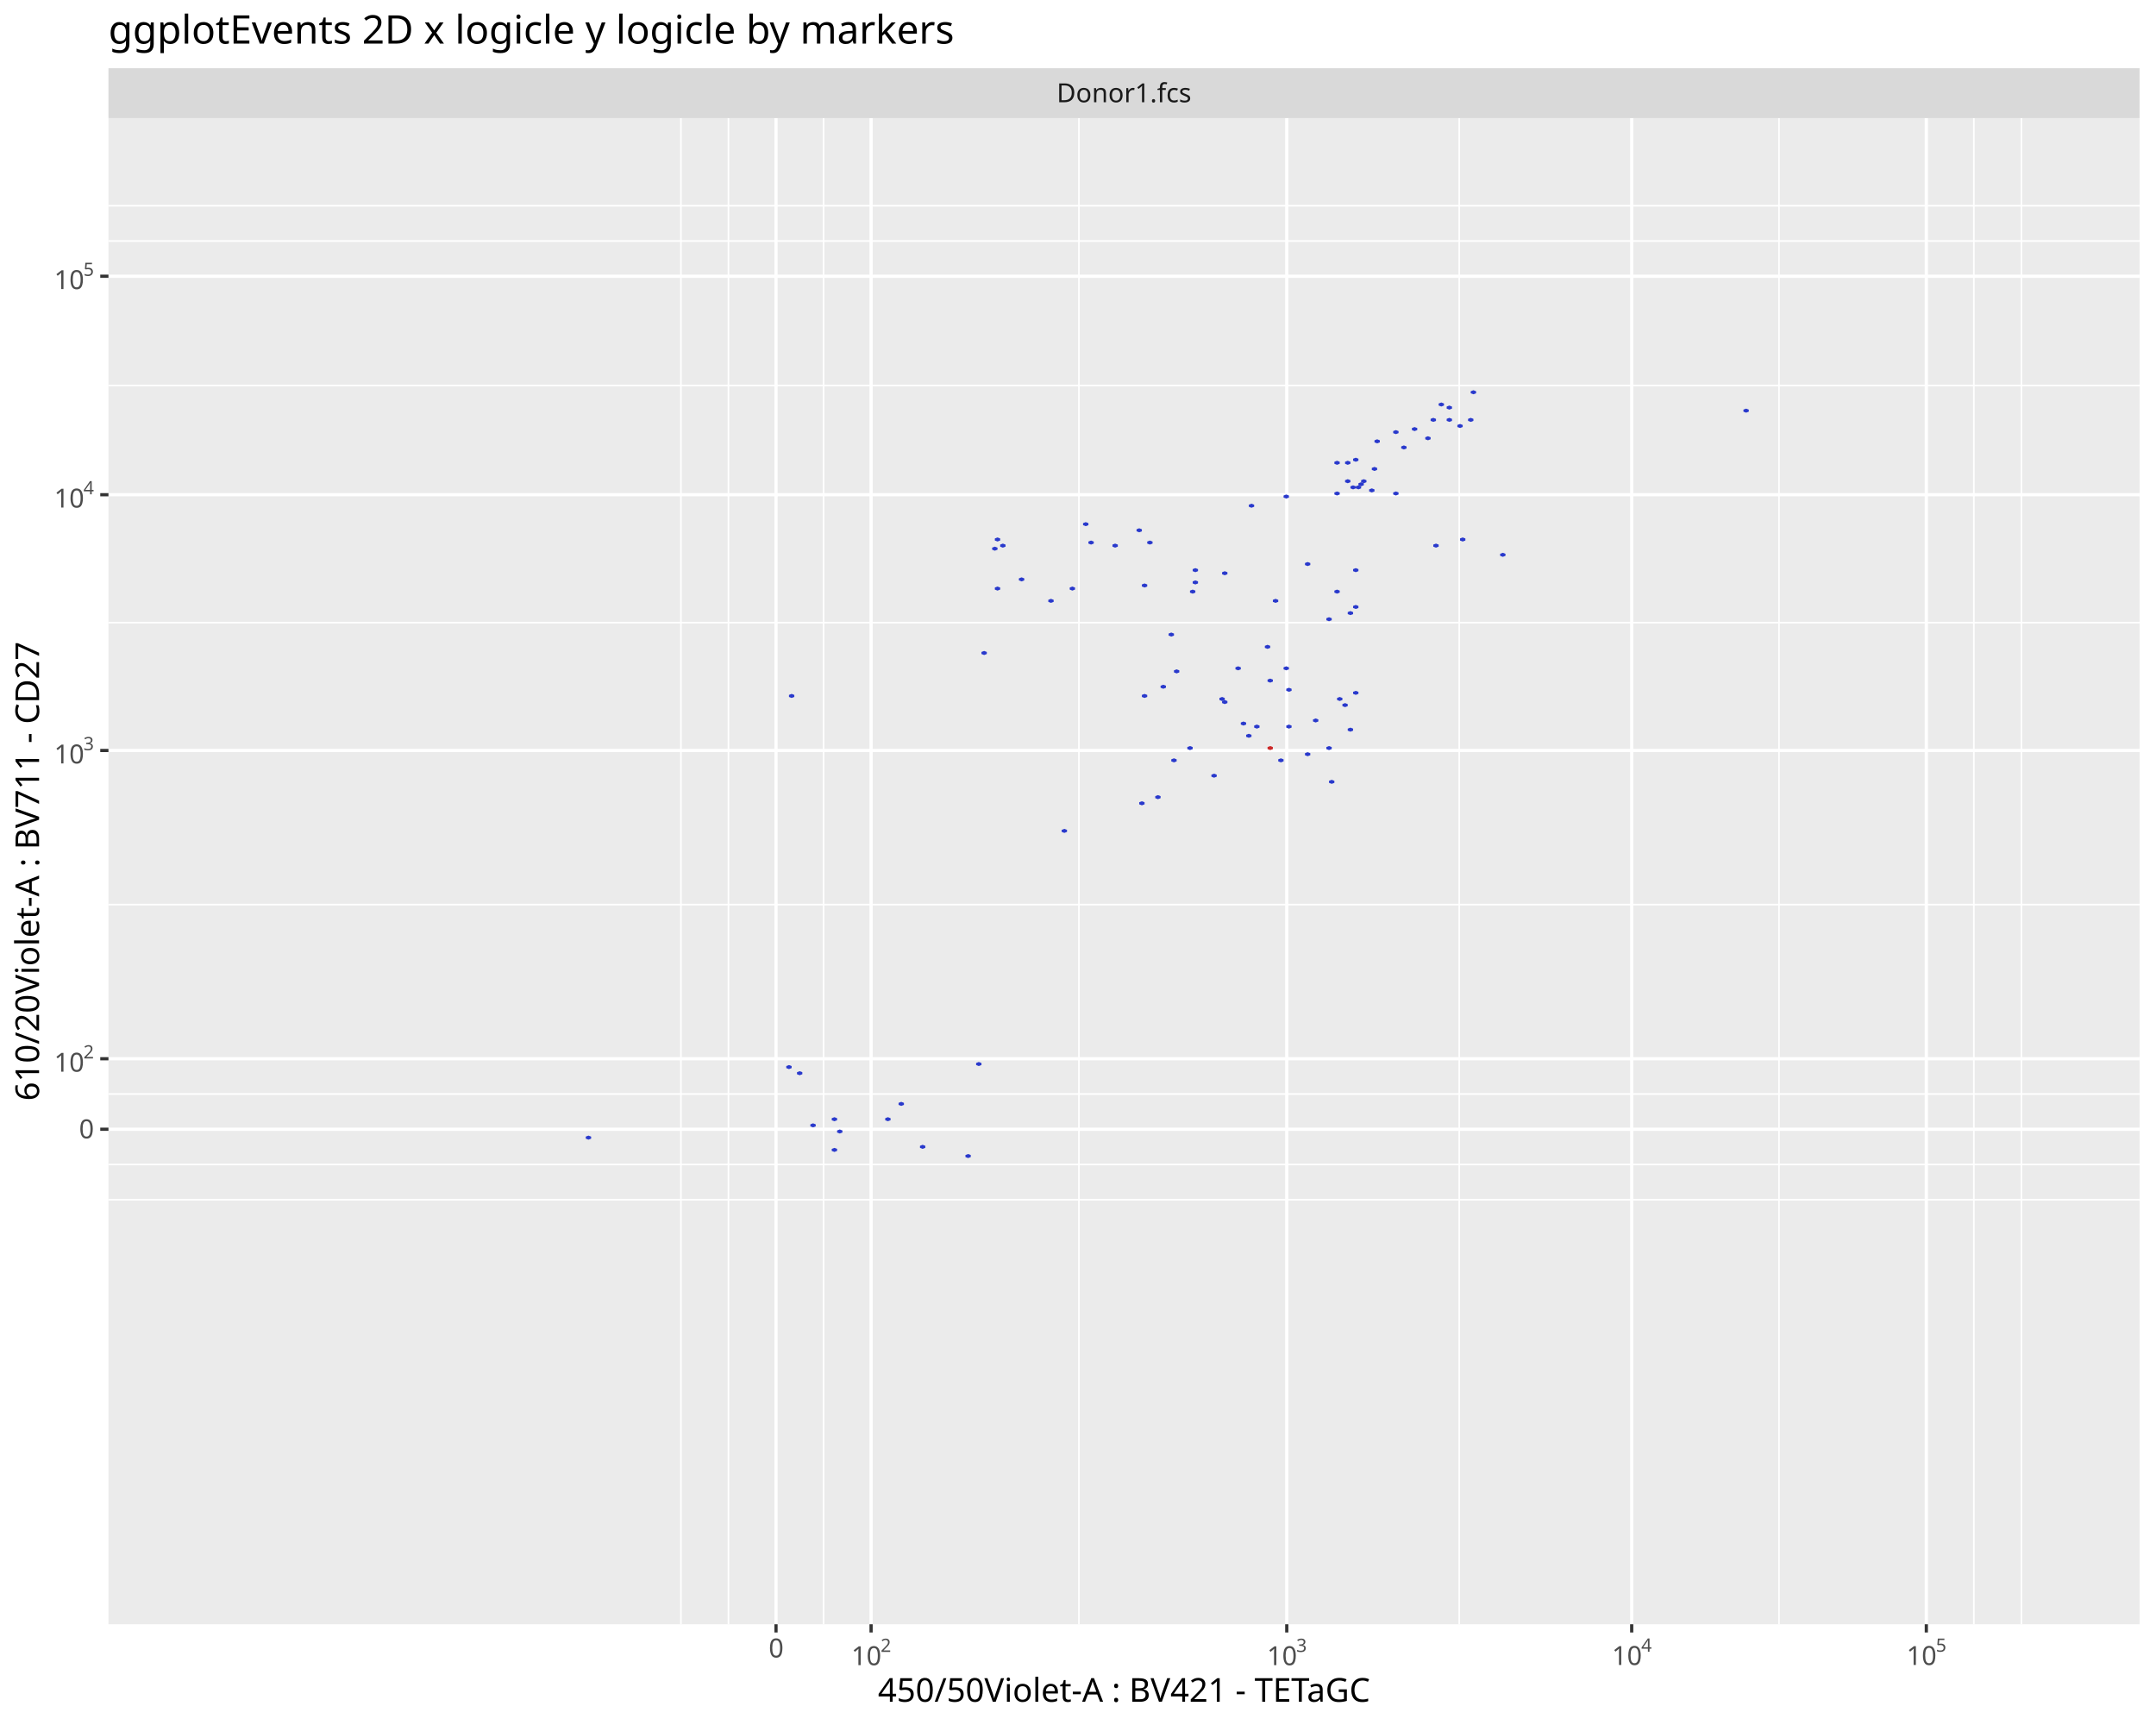
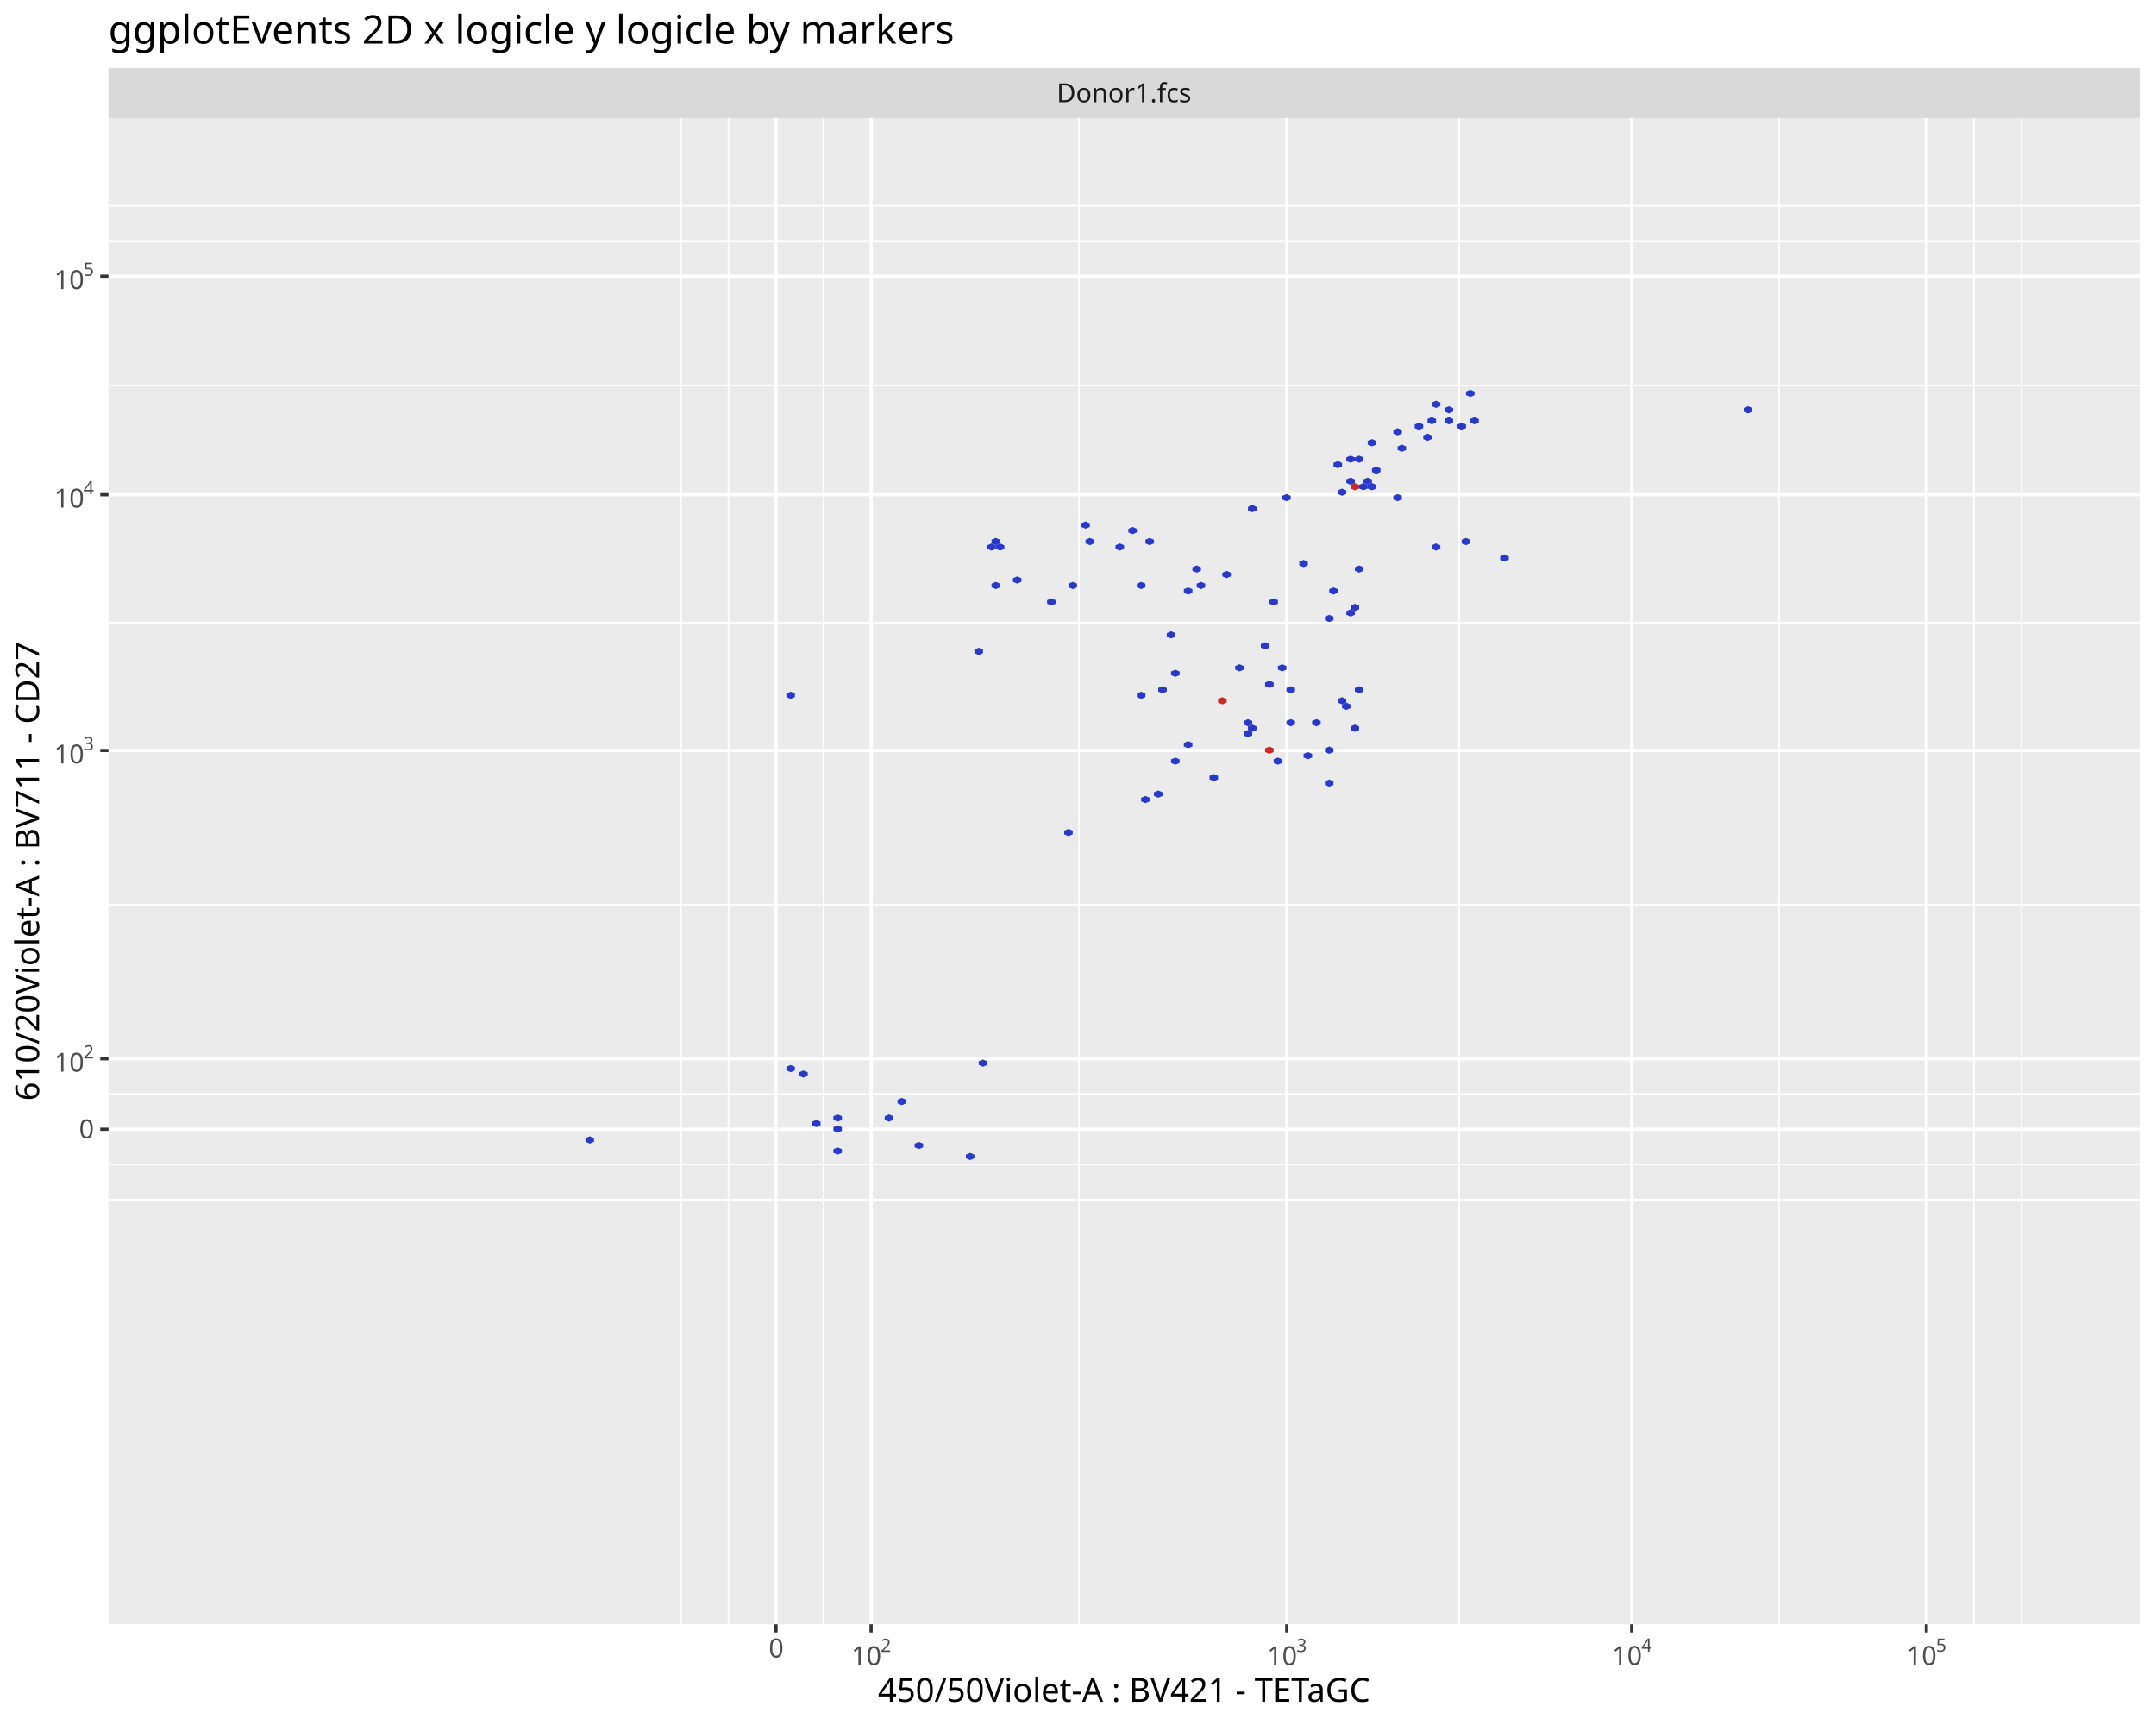
<svg xmlns="http://www.w3.org/2000/svg" class="svglite" data-engine-version="2.0" width="720.00pt" height="576.00pt" viewBox="0 0 720.00 576.00">
  <defs>
    <style type="text/css">
    .svglite line, .svglite polyline, .svglite polygon, .svglite path, .svglite rect, .svglite circle {
      fill: none;
      stroke: #000000;
      stroke-linecap: round;
      stroke-linejoin: round;
      stroke-miterlimit: 10.00;
    }
  </style>
  </defs>
  <rect width="100%" height="100%" style="stroke: none; fill: #FFFFFF;" />
  <defs>
    <clipPath id="cpMC4wMHw3MjAuMDB8MC4wMHw1NzYuMDA=">
      <rect x="0.00" y="0.00" width="720.00" height="576.00" />
    </clipPath>
  </defs>
  <g clip-path="url(#cpMC4wMHw3MjAuMDB8MC4wMHw1NzYuMDA=)">
    <rect x="0.00" y="0.00" width="720.00" height="576.00" style="stroke-width: 1.07; stroke: #FFFFFF; fill: #FFFFFF;" />
  </g>
  <defs>
    <clipPath id="cpMzYuMjJ8NzE0LjUyfDM5LjQzfDU0Mi4zNg==">
      <rect x="36.22" y="39.43" width="678.30" height="502.93" />
    </clipPath>
  </defs>
  <g clip-path="url(#cpMzYuMjJ8NzE0LjUyfDM5LjQzfDU0Mi4zNg==)">
    <rect x="36.22" y="39.43" width="678.30" height="502.93" style="stroke-width: 1.07; stroke: none; fill: #EBEBEB;" />
    <polyline points="36.22,400.61 714.52,400.61 " style="stroke-width: 0.53; stroke: #FFFFFF; stroke-linecap: butt;" />
    <polyline points="36.22,388.84 714.52,388.84 " style="stroke-width: 0.53; stroke: #FFFFFF; stroke-linecap: butt;" />
    <polyline points="36.22,365.30 714.52,365.30 " style="stroke-width: 0.53; stroke: #FFFFFF; stroke-linecap: butt;" />
    <polyline points="36.22,302.06 714.52,302.06 " style="stroke-width: 0.53; stroke: #FFFFFF; stroke-linecap: butt;" />
    <polyline points="36.22,207.90 714.52,207.90 " style="stroke-width: 0.53; stroke: #FFFFFF; stroke-linecap: butt;" />
    <polyline points="36.22,128.72 714.52,128.72 " style="stroke-width: 0.53; stroke: #FFFFFF; stroke-linecap: butt;" />
    <polyline points="36.22,80.47 714.52,80.47 " style="stroke-width: 0.53; stroke: #FFFFFF; stroke-linecap: butt;" />
    <polyline points="36.22,68.70 714.52,68.70 " style="stroke-width: 0.53; stroke: #FFFFFF; stroke-linecap: butt;" />
    <polyline points="227.40,542.36 227.40,39.43 " style="stroke-width: 0.53; stroke: #FFFFFF; stroke-linecap: butt;" />
    <polyline points="243.27,542.36 243.27,39.43 " style="stroke-width: 0.53; stroke: #FFFFFF; stroke-linecap: butt;" />
    <polyline points="275.03,542.36 275.03,39.43 " style="stroke-width: 0.53; stroke: #FFFFFF; stroke-linecap: butt;" />
    <polyline points="360.31,542.36 360.31,39.43 " style="stroke-width: 0.53; stroke: #FFFFFF; stroke-linecap: butt;" />
    <polyline points="487.31,542.36 487.31,39.43 " style="stroke-width: 0.53; stroke: #FFFFFF; stroke-linecap: butt;" />
    <polyline points="594.10,542.36 594.10,39.43 " style="stroke-width: 0.53; stroke: #FFFFFF; stroke-linecap: butt;" />
    <polyline points="659.17,542.36 659.17,39.43 " style="stroke-width: 0.53; stroke: #FFFFFF; stroke-linecap: butt;" />
    <polyline points="675.05,542.36 675.05,39.43 " style="stroke-width: 0.53; stroke: #FFFFFF; stroke-linecap: butt;" />
    <polyline points="36.22,377.07 714.52,377.07 " style="stroke-width: 1.07; stroke: #FFFFFF; stroke-linecap: butt;" />
    <polyline points="36.22,353.53 714.52,353.53 " style="stroke-width: 1.07; stroke: #FFFFFF; stroke-linecap: butt;" />
    <polyline points="36.22,250.60 714.52,250.60 " style="stroke-width: 1.07; stroke: #FFFFFF; stroke-linecap: butt;" />
    <polyline points="36.22,165.20 714.52,165.20 " style="stroke-width: 1.07; stroke: #FFFFFF; stroke-linecap: butt;" />
    <polyline points="36.22,92.24 714.52,92.24 " style="stroke-width: 1.07; stroke: #FFFFFF; stroke-linecap: butt;" />
    <polyline points="259.15,542.36 259.15,39.43 " style="stroke-width: 1.07; stroke: #FFFFFF; stroke-linecap: butt;" />
    <polyline points="290.90,542.36 290.90,39.43 " style="stroke-width: 1.07; stroke: #FFFFFF; stroke-linecap: butt;" />
    <polyline points="429.72,542.36 429.72,39.43 " style="stroke-width: 1.07; stroke: #FFFFFF; stroke-linecap: butt;" />
    <polyline points="544.91,542.36 544.91,39.43 " style="stroke-width: 1.07; stroke: #FFFFFF; stroke-linecap: butt;" />
    <polyline points="643.30,542.36 643.30,39.43 " style="stroke-width: 1.07; stroke: #FFFFFF; stroke-linecap: butt;" />
-     <polygon points="324.19,385.68 324.19,386.36 323.30,386.70 322.41,386.36 322.41,385.68 323.30,385.34 " style="stroke-width: 1.07; stroke: none; fill: #2939CC;" />
-     <polygon points="279.55,383.63 279.55,384.31 278.66,384.65 277.76,384.31 277.76,383.63 278.66,383.29 " style="stroke-width: 1.07; stroke: none; fill: #2939CC;" />
-     <polygon points="309.01,382.60 309.01,383.28 308.12,383.62 307.23,383.28 307.23,382.60 308.12,382.26 " style="stroke-width: 1.07; stroke: none; fill: #2939CC;" />
-     <polygon points="197.41,379.53 197.41,380.21 196.51,380.55 195.62,380.21 195.62,379.53 196.51,379.19 " style="stroke-width: 1.07; stroke: none; fill: #2939CC;" />
-     <polygon points="281.33,377.48 281.33,378.16 280.44,378.50 279.55,378.16 279.55,377.48 280.44,377.14 " style="stroke-width: 1.07; stroke: none; fill: #2939CC;" />
-     <polygon points="272.41,375.43 272.41,376.11 271.51,376.45 270.62,376.11 270.62,375.43 271.51,375.09 " style="stroke-width: 1.07; stroke: none; fill: #2939CC;" />
-     <polygon points="279.55,373.38 279.55,374.06 278.66,374.40 277.76,374.06 277.76,373.38 278.66,373.04 " style="stroke-width: 1.07; stroke: none; fill: #2939CC;" />
-     <polygon points="297.41,373.38 297.41,374.06 296.51,374.40 295.62,374.06 295.62,373.38 296.51,373.04 " style="stroke-width: 1.07; stroke: none; fill: #2939CC;" />
-     <polygon points="301.87,368.26 301.87,368.94 300.98,369.28 300.08,368.94 300.08,368.26 300.98,367.92 " style="stroke-width: 1.07; stroke: none; fill: #2939CC;" />
-     <polygon points="267.94,358.02 267.94,358.70 267.05,359.04 266.16,358.70 266.16,358.02 267.05,357.68 " style="stroke-width: 1.07; stroke: none; fill: #2939CC;" />
-     <polygon points="264.37,355.97 264.37,356.65 263.48,356.99 262.58,356.65 262.58,355.97 263.48,355.63 " style="stroke-width: 1.07; stroke: none; fill: #2939CC;" />
-     <polygon points="327.76,354.95 327.76,355.63 326.87,355.97 325.98,355.63 325.98,354.95 326.87,354.61 " style="stroke-width: 1.07; stroke: none; fill: #2939CC;" />
-     <polygon points="356.33,277.10 356.33,277.78 355.44,278.12 354.55,277.78 354.55,277.10 355.44,276.76 " style="stroke-width: 1.07; stroke: none; fill: #2939CC;" />
-     <polygon points="382.23,267.89 382.23,268.57 381.33,268.91 380.44,268.57 380.44,267.89 381.33,267.55 " style="stroke-width: 1.07; stroke: none; fill: #2939CC;" />
-     <polygon points="387.58,265.84 387.58,266.52 386.69,266.86 385.80,266.52 385.80,265.84 386.69,265.50 " style="stroke-width: 1.07; stroke: none; fill: #2939CC;" />
-     <polygon points="445.62,260.72 445.62,261.40 444.73,261.74 443.83,261.40 443.83,260.72 444.73,260.38 " style="stroke-width: 1.07; stroke: none; fill: #2939CC;" />
-     <polygon points="406.33,258.67 406.33,259.35 405.44,259.69 404.55,259.35 404.55,258.67 405.44,258.33 " style="stroke-width: 1.07; stroke: none; fill: #2939CC;" />
-     <polygon points="392.94,253.55 392.94,254.23 392.05,254.57 391.15,254.23 391.15,253.55 392.05,253.21 " style="stroke-width: 1.07; stroke: none; fill: #2939CC;" />
-     <polygon points="428.65,253.55 428.65,254.23 427.76,254.57 426.87,254.23 426.87,253.55 427.76,253.21 " style="stroke-width: 1.07; stroke: none; fill: #2939CC;" />
-     <polygon points="437.58,251.50 437.58,252.18 436.69,252.52 435.80,252.18 435.80,251.50 436.69,251.16 " style="stroke-width: 1.07; stroke: none; fill: #2939CC;" />
-     <polygon points="398.30,249.45 398.30,250.13 397.40,250.47 396.51,250.13 396.51,249.45 397.40,249.11 " style="stroke-width: 1.07; stroke: none; fill: #2939CC;" />
-     <polygon points="425.08,249.45 425.08,250.13 424.19,250.47 423.30,250.13 423.30,249.45 424.19,249.11 " style="stroke-width: 1.07; stroke: none; fill: #CC2929;" />
-     <polygon points="444.73,249.45 444.73,250.13 443.83,250.47 442.94,250.13 442.94,249.45 443.83,249.11 " style="stroke-width: 1.07; stroke: none; fill: #2939CC;" />
-     <polygon points="417.94,245.35 417.94,246.03 417.05,246.37 416.15,246.03 416.15,245.35 417.05,245.01 " style="stroke-width: 1.07; stroke: none; fill: #2939CC;" />
-     <polygon points="451.87,243.30 451.87,243.98 450.98,244.32 450.08,243.98 450.08,243.30 450.98,242.96 " style="stroke-width: 1.07; stroke: none; fill: #2939CC;" />
-     <polygon points="420.62,242.28 420.62,242.96 419.73,243.30 418.83,242.96 418.83,242.28 419.73,241.94 " style="stroke-width: 1.07; stroke: none; fill: #2939CC;" />
-     <polygon points="431.33,242.28 431.33,242.96 430.44,243.30 429.55,242.96 429.55,242.28 430.44,241.94 " style="stroke-width: 1.07; stroke: none; fill: #2939CC;" />
-     <polygon points="416.15,241.26 416.15,241.94 415.26,242.28 414.37,241.94 414.37,241.26 415.26,240.92 " style="stroke-width: 1.07; stroke: none; fill: #2939CC;" />
-     <polygon points="440.26,240.23 440.26,240.91 439.37,241.25 438.48,240.91 438.48,240.23 439.37,239.89 " style="stroke-width: 1.07; stroke: none; fill: #2939CC;" />
-     <polygon points="450.08,235.11 450.08,235.79 449.19,236.13 448.30,235.79 448.30,235.11 449.19,234.77 " style="stroke-width: 1.07; stroke: none; fill: #2939CC;" />
-     <polygon points="409.90,234.09 409.90,234.77 409.01,235.11 408.12,234.77 408.12,234.09 409.01,233.75 " style="stroke-width: 1.07; stroke: none; fill: #2939CC;" />
-     <polygon points="409.01,233.06 409.01,233.74 408.12,234.08 407.23,233.74 407.23,233.06 408.12,232.72 " style="stroke-width: 1.07; stroke: none; fill: #2939CC;" />
-     <polygon points="448.30,233.06 448.30,233.74 447.40,234.08 446.51,233.74 446.51,233.06 447.40,232.72 " style="stroke-width: 1.07; stroke: none; fill: #2939CC;" />
-     <polygon points="265.26,232.04 265.26,232.72 264.37,233.06 263.48,232.72 263.48,232.04 264.37,231.70 " style="stroke-width: 1.07; stroke: none; fill: #2939CC;" />
-     <polygon points="383.12,232.04 383.12,232.72 382.23,233.06 381.33,232.72 381.33,232.04 382.23,231.70 " style="stroke-width: 1.07; stroke: none; fill: #2939CC;" />
-     <polygon points="453.65,231.01 453.65,231.69 452.76,232.03 451.87,231.69 451.87,231.01 452.76,230.67 " style="stroke-width: 1.07; stroke: none; fill: #2939CC;" />
-     <polygon points="431.33,229.99 431.33,230.67 430.44,231.01 429.55,230.67 429.55,229.99 430.44,229.65 " style="stroke-width: 1.07; stroke: none; fill: #2939CC;" />
-     <polygon points="389.37,228.97 389.37,229.65 388.48,229.99 387.58,229.65 387.58,228.97 388.48,228.63 " style="stroke-width: 1.07; stroke: none; fill: #2939CC;" />
-     <polygon points="425.08,226.92 425.08,227.60 424.19,227.94 423.30,227.60 423.30,226.92 424.19,226.58 " style="stroke-width: 1.07; stroke: none; fill: #2939CC;" />
-     <polygon points="393.83,223.84 393.83,224.52 392.94,224.86 392.05,224.52 392.05,223.84 392.94,223.50 " style="stroke-width: 1.07; stroke: none; fill: #2939CC;" />
-     <polygon points="414.37,222.82 414.37,223.50 413.48,223.84 412.58,223.50 412.58,222.82 413.48,222.48 " style="stroke-width: 1.07; stroke: none; fill: #2939CC;" />
-     <polygon points="430.44,222.82 430.44,223.50 429.55,223.84 428.65,223.50 428.65,222.82 429.55,222.48 " style="stroke-width: 1.07; stroke: none; fill: #2939CC;" />
-     <polygon points="329.55,217.70 329.55,218.38 328.66,218.72 327.76,218.38 327.76,217.70 328.66,217.36 " style="stroke-width: 1.07; stroke: none; fill: #2939CC;" />
-     <polygon points="424.19,215.65 424.19,216.33 423.30,216.67 422.40,216.33 422.40,215.65 423.30,215.31 " style="stroke-width: 1.07; stroke: none; fill: #2939CC;" />
-     <polygon points="392.05,211.55 392.05,212.23 391.15,212.57 390.26,212.23 390.26,211.55 391.15,211.21 " style="stroke-width: 1.07; stroke: none; fill: #2939CC;" />
-     <polygon points="444.73,206.43 444.73,207.11 443.83,207.45 442.94,207.11 442.94,206.43 443.83,206.09 " style="stroke-width: 1.07; stroke: none; fill: #2939CC;" />
-     <polygon points="451.87,204.38 451.87,205.06 450.98,205.40 450.08,205.06 450.08,204.38 450.98,204.04 " style="stroke-width: 1.07; stroke: none; fill: #2939CC;" />
-     <polygon points="453.65,202.33 453.65,203.01 452.76,203.35 451.87,203.01 451.87,202.33 452.76,201.99 " style="stroke-width: 1.07; stroke: none; fill: #2939CC;" />
-     <polygon points="351.87,200.29 351.87,200.97 350.98,201.31 350.08,200.97 350.08,200.29 350.98,199.95 " style="stroke-width: 1.07; stroke: none; fill: #2939CC;" />
-     <polygon points="426.87,200.29 426.87,200.97 425.98,201.31 425.08,200.97 425.08,200.29 425.98,199.95 " style="stroke-width: 1.07; stroke: none; fill: #2939CC;" />
-     <polygon points="399.19,197.21 399.19,197.89 398.30,198.23 397.40,197.89 397.40,197.21 398.30,196.87 " style="stroke-width: 1.07; stroke: none; fill: #2939CC;" />
-     <polygon points="447.40,197.21 447.40,197.89 446.51,198.23 445.62,197.89 445.62,197.21 446.51,196.87 " style="stroke-width: 1.07; stroke: none; fill: #2939CC;" />
-     <polygon points="334.01,196.19 334.01,196.87 333.12,197.21 332.23,196.87 332.23,196.19 333.12,195.85 " style="stroke-width: 1.07; stroke: none; fill: #2939CC;" />
-     <polygon points="359.01,196.19 359.01,196.87 358.12,197.21 357.23,196.87 357.23,196.19 358.12,195.85 " style="stroke-width: 1.07; stroke: none; fill: #2939CC;" />
-     <polygon points="383.12,195.16 383.12,195.84 382.23,196.18 381.33,195.84 381.33,195.16 382.23,194.82 " style="stroke-width: 1.07; stroke: none; fill: #2939CC;" />
-     <polygon points="400.08,194.14 400.08,194.82 399.19,195.16 398.30,194.82 398.30,194.14 399.19,193.80 " style="stroke-width: 1.07; stroke: none; fill: #2939CC;" />
-     <polygon points="342.05,193.12 342.05,193.80 341.16,194.14 340.26,193.80 340.26,193.12 341.16,192.78 " style="stroke-width: 1.07; stroke: none; fill: #2939CC;" />
-     <polygon points="409.90,191.07 409.90,191.75 409.01,192.09 408.12,191.75 408.12,191.07 409.01,190.73 " style="stroke-width: 1.07; stroke: none; fill: #2939CC;" />
-     <polygon points="400.08,190.04 400.08,190.72 399.19,191.06 398.30,190.72 398.30,190.04 399.19,189.70 " style="stroke-width: 1.07; stroke: none; fill: #2939CC;" />
-     <polygon points="453.65,190.04 453.65,190.72 452.76,191.06 451.87,190.72 451.87,190.04 452.76,189.70 " style="stroke-width: 1.07; stroke: none; fill: #2939CC;" />
-     <polygon points="437.58,188.00 437.58,188.68 436.69,189.02 435.80,188.68 435.80,188.00 436.69,187.66 " style="stroke-width: 1.07; stroke: none; fill: #2939CC;" />
-     <polygon points="502.76,184.92 502.76,185.60 501.87,185.94 500.97,185.60 500.97,184.92 501.87,184.58 " style="stroke-width: 1.07; stroke: none; fill: #2939CC;" />
-     <polygon points="333.12,182.87 333.12,183.55 332.23,183.89 331.33,183.55 331.33,182.87 332.23,182.53 " style="stroke-width: 1.07; stroke: none; fill: #2939CC;" />
-     <polygon points="335.80,181.85 335.80,182.53 334.91,182.87 334.01,182.53 334.01,181.85 334.91,181.51 " style="stroke-width: 1.07; stroke: none; fill: #2939CC;" />
-     <polygon points="373.30,181.85 373.30,182.53 372.40,182.87 371.51,182.53 371.51,181.85 372.40,181.51 " style="stroke-width: 1.07; stroke: none; fill: #2939CC;" />
-     <polygon points="480.44,181.85 480.44,182.53 479.55,182.87 478.65,182.53 478.65,181.85 479.55,181.51 " style="stroke-width: 1.07; stroke: none; fill: #2939CC;" />
-     <polygon points="365.26,180.83 365.26,181.51 364.37,181.85 363.48,181.51 363.48,180.83 364.37,180.49 " style="stroke-width: 1.07; stroke: none; fill: #2939CC;" />
-     <polygon points="384.90,180.83 384.90,181.51 384.01,181.85 383.12,181.51 383.12,180.83 384.01,180.49 " style="stroke-width: 1.07; stroke: none; fill: #2939CC;" />
-     <polygon points="334.01,179.80 334.01,180.48 333.12,180.82 332.23,180.48 332.23,179.80 333.12,179.46 " style="stroke-width: 1.07; stroke: none; fill: #2939CC;" />
-     <polygon points="489.37,179.80 489.37,180.48 488.47,180.82 487.58,180.48 487.58,179.80 488.47,179.46 " style="stroke-width: 1.07; stroke: none; fill: #2939CC;" />
-     <polygon points="381.33,176.73 381.33,177.41 380.44,177.75 379.55,177.41 379.55,176.73 380.44,176.39 " style="stroke-width: 1.07; stroke: none; fill: #2939CC;" />
-     <polygon points="363.48,174.68 363.48,175.36 362.58,175.70 361.69,175.36 361.69,174.68 362.58,174.34 " style="stroke-width: 1.07; stroke: none; fill: #2939CC;" />
-     <polygon points="418.83,168.53 418.83,169.21 417.94,169.55 417.05,169.21 417.05,168.53 417.94,168.19 " style="stroke-width: 1.07; stroke: none; fill: #2939CC;" />
-     <polygon points="430.44,165.46 430.44,166.14 429.55,166.48 428.65,166.14 428.65,165.46 429.55,165.12 " style="stroke-width: 1.07; stroke: none; fill: #2939CC;" />
-     <polygon points="447.40,164.44 447.40,165.12 446.51,165.46 445.62,165.12 445.62,164.44 446.51,164.10 " style="stroke-width: 1.07; stroke: none; fill: #2939CC;" />
-     <polygon points="467.05,164.44 467.05,165.12 466.15,165.46 465.26,165.12 465.26,164.44 466.15,164.10 " style="stroke-width: 1.07; stroke: none; fill: #2939CC;" />
-     <polygon points="459.01,163.41 459.01,164.09 458.12,164.43 457.23,164.09 457.23,163.41 458.12,163.07 " style="stroke-width: 1.07; stroke: none; fill: #2939CC;" />
-     <polygon points="452.76,162.39 452.76,163.07 451.87,163.41 450.98,163.07 450.98,162.39 451.87,162.05 " style="stroke-width: 1.07; stroke: none; fill: #2939CC;" />
-     <polygon points="454.55,162.39 454.55,163.07 453.65,163.41 452.76,163.07 452.76,162.39 453.65,162.05 " style="stroke-width: 1.07; stroke: none; fill: #2939CC;" />
-     <polygon points="455.44,161.36 455.44,162.04 454.55,162.38 453.65,162.04 453.65,161.36 454.55,161.02 " style="stroke-width: 1.07; stroke: none; fill: #2939CC;" />
-     <polygon points="450.98,160.34 450.98,161.02 450.08,161.36 449.19,161.02 449.19,160.34 450.08,160.00 " style="stroke-width: 1.07; stroke: none; fill: #2939CC;" />
-     <polygon points="456.33,160.34 456.33,161.02 455.44,161.36 454.55,161.02 454.55,160.34 455.44,160.00 " style="stroke-width: 1.07; stroke: none; fill: #2939CC;" />
-     <polygon points="459.90,156.24 459.90,156.92 459.01,157.26 458.12,156.92 458.12,156.24 459.01,155.90 " style="stroke-width: 1.07; stroke: none; fill: #2939CC;" />
-     <polygon points="447.40,154.19 447.40,154.87 446.51,155.21 445.62,154.87 445.62,154.19 446.51,153.85 " style="stroke-width: 1.07; stroke: none; fill: #2939CC;" />
-     <polygon points="450.98,154.19 450.98,154.87 450.08,155.21 449.19,154.87 449.19,154.19 450.08,153.85 " style="stroke-width: 1.07; stroke: none; fill: #2939CC;" />
-     <polygon points="453.65,153.17 453.65,153.85 452.76,154.19 451.87,153.85 451.87,153.17 452.76,152.83 " style="stroke-width: 1.07; stroke: none; fill: #2939CC;" />
-     <polygon points="469.72,149.07 469.72,149.75 468.83,150.09 467.94,149.75 467.94,149.07 468.83,148.73 " style="stroke-width: 1.07; stroke: none; fill: #2939CC;" />
-     <polygon points="460.80,147.03 460.80,147.71 459.90,148.05 459.01,147.71 459.01,147.03 459.90,146.68 " style="stroke-width: 1.07; stroke: none; fill: #2939CC;" />
-     <polygon points="477.76,146.00 477.76,146.68 476.87,147.02 475.97,146.68 475.97,146.00 476.87,145.66 " style="stroke-width: 1.07; stroke: none; fill: #2939CC;" />
-     <polygon points="467.05,143.95 467.05,144.63 466.15,144.97 465.26,144.63 465.26,143.95 466.15,143.61 " style="stroke-width: 1.07; stroke: none; fill: #2939CC;" />
-     <polygon points="473.30,142.93 473.30,143.61 472.40,143.95 471.51,143.61 471.51,142.93 472.40,142.59 " style="stroke-width: 1.07; stroke: none; fill: #2939CC;" />
-     <polygon points="488.47,141.90 488.47,142.58 487.58,142.92 486.69,142.58 486.69,141.90 487.58,141.56 " style="stroke-width: 1.07; stroke: none; fill: #2939CC;" />
-     <polygon points="479.55,139.86 479.55,140.54 478.65,140.88 477.76,140.54 477.76,139.86 478.65,139.52 " style="stroke-width: 1.07; stroke: none; fill: #2939CC;" />
-     <polygon points="484.90,139.86 484.90,140.54 484.01,140.88 483.12,140.54 483.12,139.86 484.01,139.52 " style="stroke-width: 1.07; stroke: none; fill: #2939CC;" />
-     <polygon points="492.05,139.86 492.05,140.54 491.15,140.88 490.26,140.54 490.26,139.86 491.15,139.52 " style="stroke-width: 1.07; stroke: none; fill: #2939CC;" />
-     <polygon points="584.01,136.78 584.01,137.46 583.12,137.80 582.22,137.46 582.22,136.78 583.12,136.44 " style="stroke-width: 1.07; stroke: none; fill: #2939CC;" />
-     <polygon points="484.90,135.76 484.90,136.44 484.01,136.78 483.12,136.44 483.12,135.76 484.01,135.42 " style="stroke-width: 1.07; stroke: none; fill: #2939CC;" />
-     <polygon points="482.22,134.73 482.22,135.41 481.33,135.75 480.44,135.41 480.44,134.73 481.33,134.39 " style="stroke-width: 1.07; stroke: none; fill: #2939CC;" />
-     <polygon points="492.94,130.64 492.94,131.32 492.05,131.66 491.15,131.32 491.15,130.64 492.05,130.30 " style="stroke-width: 1.07; stroke: none; fill: #2939CC;" />
+     <polygon points="325.41,385.54 325.41,386.76 323.98,387.37 322.56,386.76 322.56,385.54 323.98,384.93 " style="stroke-width: 1.07; stroke: none; fill: #2939CC;" />
+     <polygon points="281.16,383.71 281.16,384.93 279.73,385.53 278.31,384.93 278.31,383.71 279.73,383.10 " style="stroke-width: 1.07; stroke: none; fill: #2939CC;" />
+     <polygon points="308.28,381.88 308.28,383.09 306.85,383.70 305.43,383.09 305.43,381.88 306.85,381.27 " style="stroke-width: 1.07; stroke: none; fill: #2939CC;" />
+     <polygon points="198.37,380.04 198.37,381.26 196.95,381.87 195.52,381.26 195.52,380.04 196.95,379.43 " style="stroke-width: 1.07; stroke: none; fill: #2939CC;" />
+     <polygon points="281.16,376.38 281.16,377.59 279.73,378.20 278.31,377.59 278.31,376.38 279.73,375.77 " style="stroke-width: 1.07; stroke: none; fill: #2939CC;" />
+     <polygon points="274.02,374.54 274.02,375.76 272.60,376.37 271.17,375.76 271.17,374.54 272.60,373.93 " style="stroke-width: 1.07; stroke: none; fill: #2939CC;" />
+     <polygon points="281.16,372.71 281.16,373.93 279.73,374.54 278.31,373.93 278.31,372.71 279.73,372.10 " style="stroke-width: 1.07; stroke: none; fill: #2939CC;" />
+     <polygon points="298.29,372.71 298.29,373.93 296.86,374.54 295.44,373.93 295.44,372.71 296.86,372.10 " style="stroke-width: 1.07; stroke: none; fill: #2939CC;" />
+     <polygon points="302.57,367.21 302.57,368.43 301.15,369.04 299.72,368.43 299.72,367.21 301.15,366.60 " style="stroke-width: 1.07; stroke: none; fill: #2939CC;" />
+     <polygon points="269.74,358.04 269.74,359.26 268.32,359.87 266.89,359.26 266.89,358.04 268.32,357.44 " style="stroke-width: 1.07; stroke: none; fill: #2939CC;" />
+     <polygon points="265.46,356.21 265.46,357.43 264.03,358.04 262.61,357.43 262.61,356.21 264.03,355.60 " style="stroke-width: 1.07; stroke: none; fill: #2939CC;" />
+     <polygon points="329.69,354.38 329.69,355.60 328.27,356.20 326.84,355.60 326.84,354.38 328.27,353.77 " style="stroke-width: 1.07; stroke: none; fill: #2939CC;" />
+     <polygon points="358.24,277.39 358.24,278.60 356.81,279.21 355.39,278.60 355.39,277.39 356.81,276.78 " style="stroke-width: 1.07; stroke: none; fill: #2939CC;" />
+     <polygon points="383.93,266.39 383.93,267.61 382.51,268.21 381.08,267.61 381.08,266.39 382.51,265.78 " style="stroke-width: 1.07; stroke: none; fill: #2939CC;" />
+     <polygon points="388.22,264.56 388.22,265.77 386.79,266.38 385.36,265.77 385.36,264.56 386.79,263.95 " style="stroke-width: 1.07; stroke: none; fill: #2939CC;" />
+     <polygon points="445.31,260.89 445.31,262.11 443.89,262.71 442.46,262.11 442.46,260.89 443.89,260.28 " style="stroke-width: 1.07; stroke: none; fill: #2939CC;" />
+     <polygon points="406.77,259.06 406.77,260.27 405.35,260.88 403.92,260.27 403.92,259.06 405.35,258.45 " style="stroke-width: 1.07; stroke: none; fill: #2939CC;" />
+     <polygon points="393.93,253.56 393.93,254.77 392.50,255.38 391.07,254.77 391.07,253.56 392.50,252.95 " style="stroke-width: 1.07; stroke: none; fill: #2939CC;" />
+     <polygon points="428.18,253.56 428.18,254.77 426.76,255.38 425.33,254.77 425.33,253.56 426.76,252.95 " style="stroke-width: 1.07; stroke: none; fill: #2939CC;" />
+     <polygon points="438.18,251.72 438.18,252.94 436.75,253.55 435.32,252.94 435.32,251.72 436.75,251.12 " style="stroke-width: 1.07; stroke: none; fill: #2939CC;" />
+     <polygon points="425.33,249.89 425.33,251.11 423.90,251.72 422.47,251.11 422.47,249.89 423.90,249.28 " style="stroke-width: 1.07; stroke: none; fill: #CC2929;" />
+     <polygon points="445.31,249.89 445.31,251.11 443.89,251.72 442.46,251.11 442.46,249.89 443.89,249.28 " style="stroke-width: 1.07; stroke: none; fill: #2939CC;" />
+     <polygon points="398.21,248.06 398.21,249.27 396.78,249.88 395.35,249.27 395.35,248.06 396.78,247.45 " style="stroke-width: 1.07; stroke: none; fill: #2939CC;" />
+     <polygon points="418.19,244.39 418.19,245.61 416.76,246.22 415.34,245.61 415.34,244.39 416.76,243.78 " style="stroke-width: 1.07; stroke: none; fill: #2939CC;" />
+     <polygon points="419.62,242.56 419.62,243.78 418.19,244.38 416.76,243.78 416.76,242.56 418.19,241.95 " style="stroke-width: 1.07; stroke: none; fill: #2939CC;" />
+     <polygon points="453.88,242.56 453.88,243.78 452.45,244.38 451.02,243.78 451.02,242.56 452.45,241.95 " style="stroke-width: 1.07; stroke: none; fill: #2939CC;" />
+     <polygon points="418.19,240.72 418.19,241.94 416.76,242.55 415.34,241.94 415.34,240.72 416.76,240.12 " style="stroke-width: 1.07; stroke: none; fill: #2939CC;" />
+     <polygon points="432.47,240.72 432.47,241.94 431.04,242.55 429.61,241.94 429.61,240.72 431.04,240.12 " style="stroke-width: 1.07; stroke: none; fill: #2939CC;" />
+     <polygon points="441.03,240.72 441.03,241.94 439.60,242.55 438.18,241.94 438.18,240.72 439.60,240.12 " style="stroke-width: 1.07; stroke: none; fill: #2939CC;" />
+     <polygon points="451.02,235.23 451.02,236.44 449.59,237.05 448.17,236.44 448.17,235.23 449.59,234.62 " style="stroke-width: 1.07; stroke: none; fill: #2939CC;" />
+     <polygon points="409.63,233.39 409.63,234.61 408.20,235.22 406.77,234.61 406.77,233.39 408.20,232.78 " style="stroke-width: 1.07; stroke: none; fill: #CC2929;" />
+     <polygon points="449.59,233.39 449.59,234.61 448.17,235.22 446.74,234.61 446.74,233.39 448.17,232.78 " style="stroke-width: 1.07; stroke: none; fill: #2939CC;" />
+     <polygon points="265.46,231.56 265.46,232.78 264.03,233.39 262.61,232.78 262.61,231.56 264.03,230.95 " style="stroke-width: 1.07; stroke: none; fill: #2939CC;" />
+     <polygon points="382.51,231.56 382.51,232.78 381.08,233.39 379.65,232.78 379.65,231.56 381.08,230.95 " style="stroke-width: 1.07; stroke: none; fill: #2939CC;" />
+     <polygon points="389.64,229.73 389.64,230.94 388.22,231.55 386.79,230.94 386.79,229.73 388.22,229.12 " style="stroke-width: 1.07; stroke: none; fill: #2939CC;" />
+     <polygon points="432.47,229.73 432.47,230.94 431.04,231.55 429.61,230.94 429.61,229.73 431.04,229.12 " style="stroke-width: 1.07; stroke: none; fill: #2939CC;" />
+     <polygon points="455.30,229.73 455.30,230.94 453.88,231.55 452.45,230.94 452.45,229.73 453.88,229.12 " style="stroke-width: 1.07; stroke: none; fill: #2939CC;" />
+     <polygon points="425.33,227.89 425.33,229.11 423.90,229.72 422.47,229.11 422.47,227.89 423.90,227.28 " style="stroke-width: 1.07; stroke: none; fill: #2939CC;" />
+     <polygon points="393.93,224.23 393.93,225.44 392.50,226.05 391.07,225.44 391.07,224.23 392.50,223.62 " style="stroke-width: 1.07; stroke: none; fill: #2939CC;" />
+     <polygon points="415.34,222.39 415.34,223.61 413.91,224.22 412.48,223.61 412.48,222.39 413.91,221.79 " style="stroke-width: 1.07; stroke: none; fill: #2939CC;" />
+     <polygon points="429.61,222.39 429.61,223.61 428.18,224.22 426.76,223.61 426.76,222.39 428.18,221.79 " style="stroke-width: 1.07; stroke: none; fill: #2939CC;" />
+     <polygon points="328.27,216.89 328.27,218.11 326.84,218.72 325.41,218.11 325.41,216.89 326.84,216.29 " style="stroke-width: 1.07; stroke: none; fill: #2939CC;" />
+     <polygon points="423.90,215.06 423.90,216.28 422.47,216.89 421.05,216.28 421.05,215.06 422.47,214.45 " style="stroke-width: 1.07; stroke: none; fill: #2939CC;" />
+     <polygon points="392.50,211.40 392.50,212.61 391.07,213.22 389.64,212.61 389.64,211.40 391.07,210.79 " style="stroke-width: 1.07; stroke: none; fill: #2939CC;" />
+     <polygon points="445.31,205.90 445.31,207.11 443.89,207.72 442.46,207.11 442.46,205.90 443.89,205.29 " style="stroke-width: 1.07; stroke: none; fill: #2939CC;" />
+     <polygon points="452.45,204.06 452.45,205.28 451.02,205.89 449.59,205.28 449.59,204.06 451.02,203.45 " style="stroke-width: 1.07; stroke: none; fill: #2939CC;" />
+     <polygon points="453.88,202.23 453.88,203.45 452.45,204.06 451.02,203.45 451.02,202.23 452.45,201.62 " style="stroke-width: 1.07; stroke: none; fill: #2939CC;" />
+     <polygon points="352.53,200.40 352.53,201.61 351.10,202.22 349.68,201.61 349.68,200.40 351.10,199.79 " style="stroke-width: 1.07; stroke: none; fill: #2939CC;" />
+     <polygon points="426.76,200.40 426.76,201.61 425.33,202.22 423.90,201.61 423.90,200.40 425.33,199.79 " style="stroke-width: 1.07; stroke: none; fill: #2939CC;" />
+     <polygon points="398.21,196.73 398.21,197.95 396.78,198.56 395.35,197.95 395.35,196.73 396.78,196.12 " style="stroke-width: 1.07; stroke: none; fill: #2939CC;" />
+     <polygon points="446.74,196.73 446.74,197.95 445.31,198.56 443.89,197.95 443.89,196.73 445.31,196.12 " style="stroke-width: 1.07; stroke: none; fill: #2939CC;" />
+     <polygon points="333.98,194.90 333.98,196.11 332.55,196.72 331.12,196.11 331.12,194.90 332.55,194.29 " style="stroke-width: 1.07; stroke: none; fill: #2939CC;" />
+     <polygon points="359.67,194.90 359.67,196.11 358.24,196.72 356.81,196.11 356.81,194.90 358.24,194.29 " style="stroke-width: 1.07; stroke: none; fill: #2939CC;" />
+     <polygon points="382.51,194.90 382.51,196.11 381.08,196.72 379.65,196.11 379.65,194.90 381.08,194.29 " style="stroke-width: 1.07; stroke: none; fill: #2939CC;" />
+     <polygon points="402.49,194.90 402.49,196.11 401.06,196.72 399.64,196.11 399.64,194.90 401.06,194.29 " style="stroke-width: 1.07; stroke: none; fill: #2939CC;" />
+     <polygon points="341.11,193.06 341.11,194.28 339.69,194.89 338.26,194.28 338.26,193.06 339.69,192.46 " style="stroke-width: 1.07; stroke: none; fill: #2939CC;" />
+     <polygon points="411.06,191.23 411.06,192.45 409.63,193.06 408.20,192.45 408.20,191.23 409.63,190.62 " style="stroke-width: 1.07; stroke: none; fill: #2939CC;" />
+     <polygon points="401.06,189.40 401.06,190.61 399.64,191.22 398.21,190.61 398.21,189.40 399.64,188.79 " style="stroke-width: 1.07; stroke: none; fill: #2939CC;" />
+     <polygon points="455.30,189.40 455.30,190.61 453.88,191.22 452.45,190.61 452.45,189.40 453.88,188.79 " style="stroke-width: 1.07; stroke: none; fill: #2939CC;" />
+     <polygon points="436.75,187.56 436.75,188.78 435.32,189.39 433.89,188.78 433.89,187.56 435.32,186.96 " style="stroke-width: 1.07; stroke: none; fill: #2939CC;" />
+     <polygon points="503.84,185.73 503.84,186.95 502.41,187.56 500.98,186.95 500.98,185.73 502.41,185.12 " style="stroke-width: 1.07; stroke: none; fill: #2939CC;" />
+     <polygon points="332.55,182.07 332.55,183.28 331.12,183.89 329.69,183.28 329.69,182.07 331.12,181.46 " style="stroke-width: 1.07; stroke: none; fill: #2939CC;" />
+     <polygon points="335.40,182.07 335.40,183.28 333.98,183.89 332.55,183.28 332.55,182.07 333.98,181.46 " style="stroke-width: 1.07; stroke: none; fill: #2939CC;" />
+     <polygon points="375.37,182.07 375.37,183.28 373.94,183.89 372.52,183.28 372.52,182.07 373.94,181.46 " style="stroke-width: 1.07; stroke: none; fill: #2939CC;" />
+     <polygon points="481.00,182.07 481.00,183.28 479.57,183.89 478.14,183.28 478.14,182.07 479.57,181.46 " style="stroke-width: 1.07; stroke: none; fill: #2939CC;" />
+     <polygon points="333.98,180.23 333.98,181.45 332.55,182.06 331.12,181.45 331.12,180.23 332.55,179.62 " style="stroke-width: 1.07; stroke: none; fill: #2939CC;" />
+     <polygon points="365.38,180.23 365.38,181.45 363.95,182.06 362.52,181.45 362.52,180.23 363.95,179.62 " style="stroke-width: 1.07; stroke: none; fill: #2939CC;" />
+     <polygon points="385.36,180.23 385.36,181.45 383.93,182.06 382.51,181.45 382.51,180.23 383.93,179.62 " style="stroke-width: 1.07; stroke: none; fill: #2939CC;" />
+     <polygon points="490.99,180.23 490.99,181.45 489.56,182.06 488.13,181.45 488.13,180.23 489.56,179.62 " style="stroke-width: 1.07; stroke: none; fill: #2939CC;" />
+     <polygon points="379.65,176.57 379.65,177.78 378.22,178.39 376.80,177.78 376.80,176.57 378.22,175.96 " style="stroke-width: 1.07; stroke: none; fill: #2939CC;" />
+     <polygon points="363.95,174.73 363.95,175.95 362.52,176.56 361.10,175.95 361.10,174.73 362.52,174.12 " style="stroke-width: 1.07; stroke: none; fill: #2939CC;" />
+     <polygon points="419.62,169.23 419.62,170.45 418.19,171.06 416.76,170.45 416.76,169.23 418.19,168.62 " style="stroke-width: 1.07; stroke: none; fill: #2939CC;" />
+     <polygon points="431.04,165.57 431.04,166.78 429.61,167.39 428.18,166.78 428.18,165.57 429.61,164.96 " style="stroke-width: 1.07; stroke: none; fill: #2939CC;" />
+     <polygon points="468.15,165.57 468.15,166.78 466.72,167.39 465.30,166.78 465.30,165.57 466.72,164.96 " style="stroke-width: 1.07; stroke: none; fill: #2939CC;" />
+     <polygon points="449.59,163.73 449.59,164.95 448.17,165.56 446.74,164.95 446.74,163.73 448.17,163.13 " style="stroke-width: 1.07; stroke: none; fill: #2939CC;" />
+     <polygon points="453.88,161.90 453.88,163.12 452.45,163.73 451.02,163.12 451.02,161.90 452.45,161.29 " style="stroke-width: 1.07; stroke: none; fill: #CC2929;" />
+     <polygon points="456.73,161.90 456.73,163.12 455.30,163.73 453.88,163.12 453.88,161.90 455.30,161.29 " style="stroke-width: 1.07; stroke: none; fill: #2939CC;" />
+     <polygon points="459.59,161.90 459.59,163.12 458.16,163.73 456.73,163.12 456.73,161.90 458.16,161.29 " style="stroke-width: 1.07; stroke: none; fill: #2939CC;" />
+     <polygon points="452.45,160.07 452.45,161.28 451.02,161.89 449.59,161.28 449.59,160.07 451.02,159.46 " style="stroke-width: 1.07; stroke: none; fill: #2939CC;" />
+     <polygon points="458.16,160.07 458.16,161.28 456.73,161.89 455.30,161.28 455.30,160.07 456.73,159.46 " style="stroke-width: 1.07; stroke: none; fill: #2939CC;" />
+     <polygon points="461.01,156.40 461.01,157.62 459.59,158.23 458.16,157.62 458.16,156.40 459.59,155.79 " style="stroke-width: 1.07; stroke: none; fill: #2939CC;" />
+     <polygon points="448.17,154.57 448.17,155.79 446.74,156.39 445.31,155.79 445.31,154.57 446.74,153.96 " style="stroke-width: 1.07; stroke: none; fill: #2939CC;" />
+     <polygon points="452.45,152.74 452.45,153.95 451.02,154.56 449.59,153.95 449.59,152.74 451.02,152.13 " style="stroke-width: 1.07; stroke: none; fill: #2939CC;" />
+     <polygon points="455.30,152.74 455.30,153.95 453.88,154.56 452.45,153.95 452.45,152.74 453.88,152.13 " style="stroke-width: 1.07; stroke: none; fill: #2939CC;" />
+     <polygon points="469.58,149.07 469.58,150.29 468.15,150.89 466.72,150.29 466.72,149.07 468.15,148.46 " style="stroke-width: 1.07; stroke: none; fill: #2939CC;" />
+     <polygon points="459.59,147.24 459.59,148.45 458.16,149.06 456.73,148.45 456.73,147.24 458.16,146.63 " style="stroke-width: 1.07; stroke: none; fill: #2939CC;" />
+     <polygon points="478.14,145.40 478.14,146.62 476.72,147.23 475.29,146.62 475.29,145.40 476.72,144.79 " style="stroke-width: 1.07; stroke: none; fill: #2939CC;" />
+     <polygon points="468.15,143.57 468.15,144.79 466.72,145.40 465.30,144.79 465.30,143.57 466.72,142.96 " style="stroke-width: 1.07; stroke: none; fill: #2939CC;" />
+     <polygon points="475.29,141.74 475.29,142.95 473.86,143.56 472.43,142.95 472.43,141.74 473.86,141.13 " style="stroke-width: 1.07; stroke: none; fill: #2939CC;" />
+     <polygon points="489.56,141.74 489.56,142.95 488.13,143.56 486.71,142.95 486.71,141.74 488.13,141.13 " style="stroke-width: 1.07; stroke: none; fill: #2939CC;" />
+     <polygon points="479.57,139.90 479.57,141.12 478.14,141.73 476.72,141.12 476.72,139.90 478.14,139.29 " style="stroke-width: 1.07; stroke: none; fill: #2939CC;" />
+     <polygon points="485.28,139.90 485.28,141.12 483.85,141.73 482.43,141.12 482.43,139.90 483.85,139.29 " style="stroke-width: 1.07; stroke: none; fill: #2939CC;" />
+     <polygon points="493.84,139.90 493.84,141.12 492.42,141.73 490.99,141.12 490.99,139.90 492.42,139.29 " style="stroke-width: 1.07; stroke: none; fill: #2939CC;" />
+     <polygon points="485.28,136.24 485.28,137.45 483.85,138.06 482.43,137.45 482.43,136.24 483.85,135.63 " style="stroke-width: 1.07; stroke: none; fill: #2939CC;" />
+     <polygon points="585.20,136.24 585.20,137.45 583.77,138.06 582.34,137.45 582.34,136.24 583.77,135.63 " style="stroke-width: 1.07; stroke: none; fill: #2939CC;" />
+     <polygon points="481.00,134.40 481.00,135.62 479.57,136.23 478.14,135.62 478.14,134.40 479.57,133.80 " style="stroke-width: 1.07; stroke: none; fill: #2939CC;" />
+     <polygon points="492.42,130.74 492.42,131.95 490.99,132.56 489.56,131.95 489.56,130.74 490.99,130.13 " style="stroke-width: 1.07; stroke: none; fill: #2939CC;" />
  </g>
  <g clip-path="url(#cpMC4wMHw3MjAuMDB8MC4wMHw1NzYuMDA=)">
</g>
  <defs>
    <clipPath id="cpMzYuMjJ8NzE0LjUyfDIyLjc4fDM5LjQz">
      <rect x="36.22" y="22.78" width="678.30" height="16.65" />
    </clipPath>
  </defs>
  <g clip-path="url(#cpMzYuMjJ8NzE0LjUyfDIyLjc4fDM5LjQz)">
    <rect x="36.22" y="22.78" width="678.30" height="16.65" style="stroke-width: 1.07; stroke: none; fill: #D9D9D9;" />
    <text x="375.37" y="34.14" text-anchor="middle" style="font-size: 8.80px; fill: #1A1A1A; font-family: sans;" textLength="42.56px" lengthAdjust="spacingAndGlyphs">Donor1.fcs</text>
  </g>
  <g clip-path="url(#cpMC4wMHw3MjAuMDB8MC4wMHw1NzYuMDA=)">
    <polyline points="259.15,545.10 259.15,542.36 " style="stroke-width: 1.07; stroke: #333333; stroke-linecap: butt;" />
    <polyline points="290.90,545.10 290.90,542.36 " style="stroke-width: 1.07; stroke: #333333; stroke-linecap: butt;" />
    <polyline points="429.72,545.10 429.72,542.36 " style="stroke-width: 1.07; stroke: #333333; stroke-linecap: butt;" />
    <polyline points="544.91,545.10 544.91,542.36 " style="stroke-width: 1.07; stroke: #333333; stroke-linecap: butt;" />
    <polyline points="643.30,545.10 643.30,542.36 " style="stroke-width: 1.07; stroke: #333333; stroke-linecap: butt;" />
    <text x="256.70" y="553.44" style="font-size: 8.80px; fill: #4D4D4D; font-family: sans;" textLength="4.89px" lengthAdjust="spacingAndGlyphs">0</text>
    <text x="284.30" y="556.02" style="font-size: 8.80px; fill: #4D4D4D; font-family: sans;" textLength="9.79px" lengthAdjust="spacingAndGlyphs">10</text>
    <text x="294.08" y="551.60" style="font-size: 6.16px; fill: #4D4D4D; font-family: sans;" textLength="3.43px" lengthAdjust="spacingAndGlyphs">2</text>
    <text x="423.11" y="556.02" style="font-size: 8.80px; fill: #4D4D4D; font-family: sans;" textLength="9.79px" lengthAdjust="spacingAndGlyphs">10</text>
    <text x="432.90" y="551.60" style="font-size: 6.16px; fill: #4D4D4D; font-family: sans;" textLength="3.43px" lengthAdjust="spacingAndGlyphs">3</text>
    <text x="538.30" y="555.95" style="font-size: 8.80px; fill: #4D4D4D; font-family: sans;" textLength="9.79px" lengthAdjust="spacingAndGlyphs">10</text>
    <text x="548.09" y="551.53" style="font-size: 6.16px; fill: #4D4D4D; font-family: sans;" textLength="3.43px" lengthAdjust="spacingAndGlyphs">4</text>
    <text x="636.69" y="555.95" style="font-size: 8.80px; fill: #4D4D4D; font-family: sans;" textLength="9.79px" lengthAdjust="spacingAndGlyphs">10</text>
    <text x="646.48" y="551.53" style="font-size: 6.16px; fill: #4D4D4D; font-family: sans;" textLength="3.43px" lengthAdjust="spacingAndGlyphs">5</text>
    <text x="26.39" y="380.10" style="font-size: 8.80px; fill: #4D4D4D; font-family: sans;" textLength="4.89px" lengthAdjust="spacingAndGlyphs">0</text>
    <text x="18.07" y="357.85" style="font-size: 8.80px; fill: #4D4D4D; font-family: sans;" textLength="9.79px" lengthAdjust="spacingAndGlyphs">10</text>
    <text x="27.86" y="353.43" style="font-size: 6.16px; fill: #4D4D4D; font-family: sans;" textLength="3.43px" lengthAdjust="spacingAndGlyphs">2</text>
    <text x="18.07" y="254.92" style="font-size: 8.80px; fill: #4D4D4D; font-family: sans;" textLength="9.79px" lengthAdjust="spacingAndGlyphs">10</text>
    <text x="27.86" y="250.50" style="font-size: 6.16px; fill: #4D4D4D; font-family: sans;" textLength="3.43px" lengthAdjust="spacingAndGlyphs">3</text>
    <text x="18.07" y="169.48" style="font-size: 8.80px; fill: #4D4D4D; font-family: sans;" textLength="9.79px" lengthAdjust="spacingAndGlyphs">10</text>
    <text x="27.86" y="165.06" style="font-size: 6.16px; fill: #4D4D4D; font-family: sans;" textLength="3.43px" lengthAdjust="spacingAndGlyphs">4</text>
    <text x="18.07" y="96.53" style="font-size: 8.80px; fill: #4D4D4D; font-family: sans;" textLength="9.79px" lengthAdjust="spacingAndGlyphs">10</text>
    <text x="27.86" y="92.11" style="font-size: 6.16px; fill: #4D4D4D; font-family: sans;" textLength="3.43px" lengthAdjust="spacingAndGlyphs">5</text>
    <polyline points="33.48,377.07 36.22,377.07 " style="stroke-width: 1.07; stroke: #333333; stroke-linecap: butt;" />
    <polyline points="33.48,353.53 36.22,353.53 " style="stroke-width: 1.07; stroke: #333333; stroke-linecap: butt;" />
    <polyline points="33.48,250.60 36.22,250.60 " style="stroke-width: 1.07; stroke: #333333; stroke-linecap: butt;" />
    <polyline points="33.48,165.20 36.22,165.20 " style="stroke-width: 1.07; stroke: #333333; stroke-linecap: butt;" />
    <polyline points="33.48,92.24 36.22,92.24 " style="stroke-width: 1.07; stroke: #333333; stroke-linecap: butt;" />
    <text x="375.37" y="568.24" text-anchor="middle" style="font-size: 11.00px; font-family: sans;" textLength="167.54px" lengthAdjust="spacingAndGlyphs">450/50Violet-A : BV421 - TETaGC</text>
    <text transform="translate(13.05,290.90) rotate(-90)" text-anchor="middle" style="font-size: 11.00px; font-family: sans;" textLength="152.27px" lengthAdjust="spacingAndGlyphs">610/20Violet-A : BV711 - CD27</text>
    <text x="36.22" y="14.56" style="font-size: 13.20px; font-family: sans;" textLength="268.57px" lengthAdjust="spacingAndGlyphs">ggplotEvents 2D x logicle y logicle by markers</text>
  </g>
</svg>
